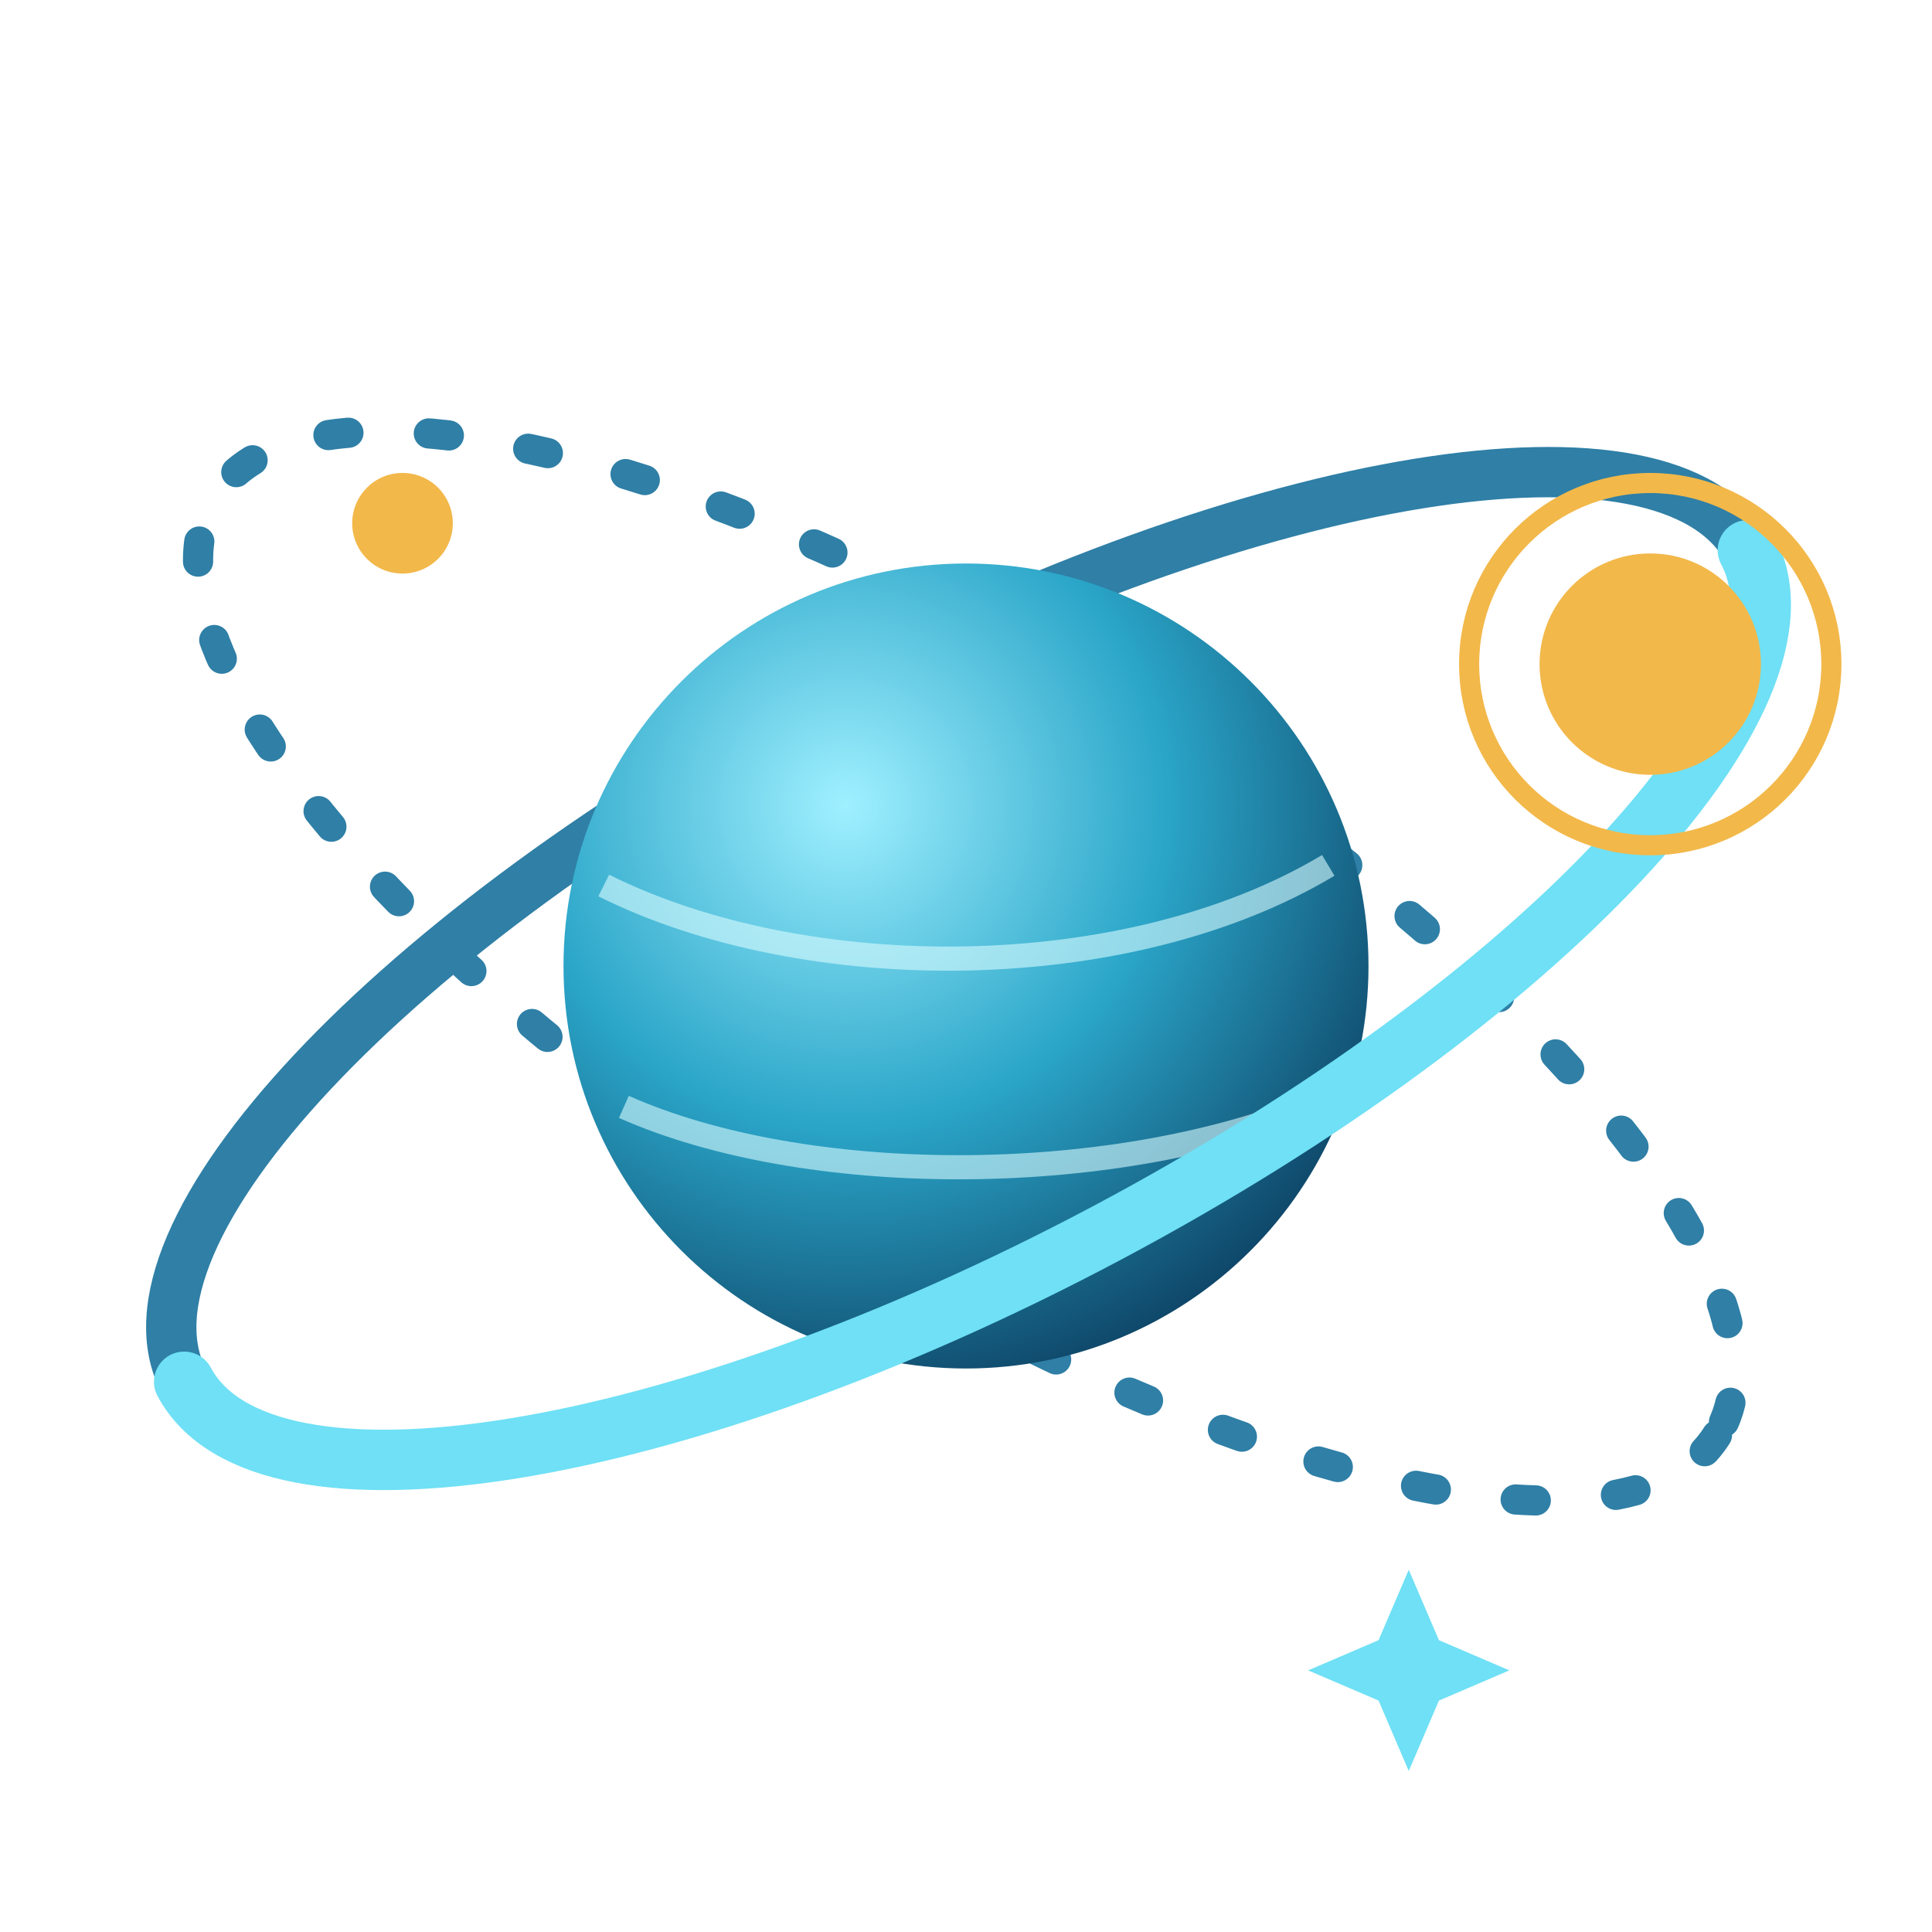
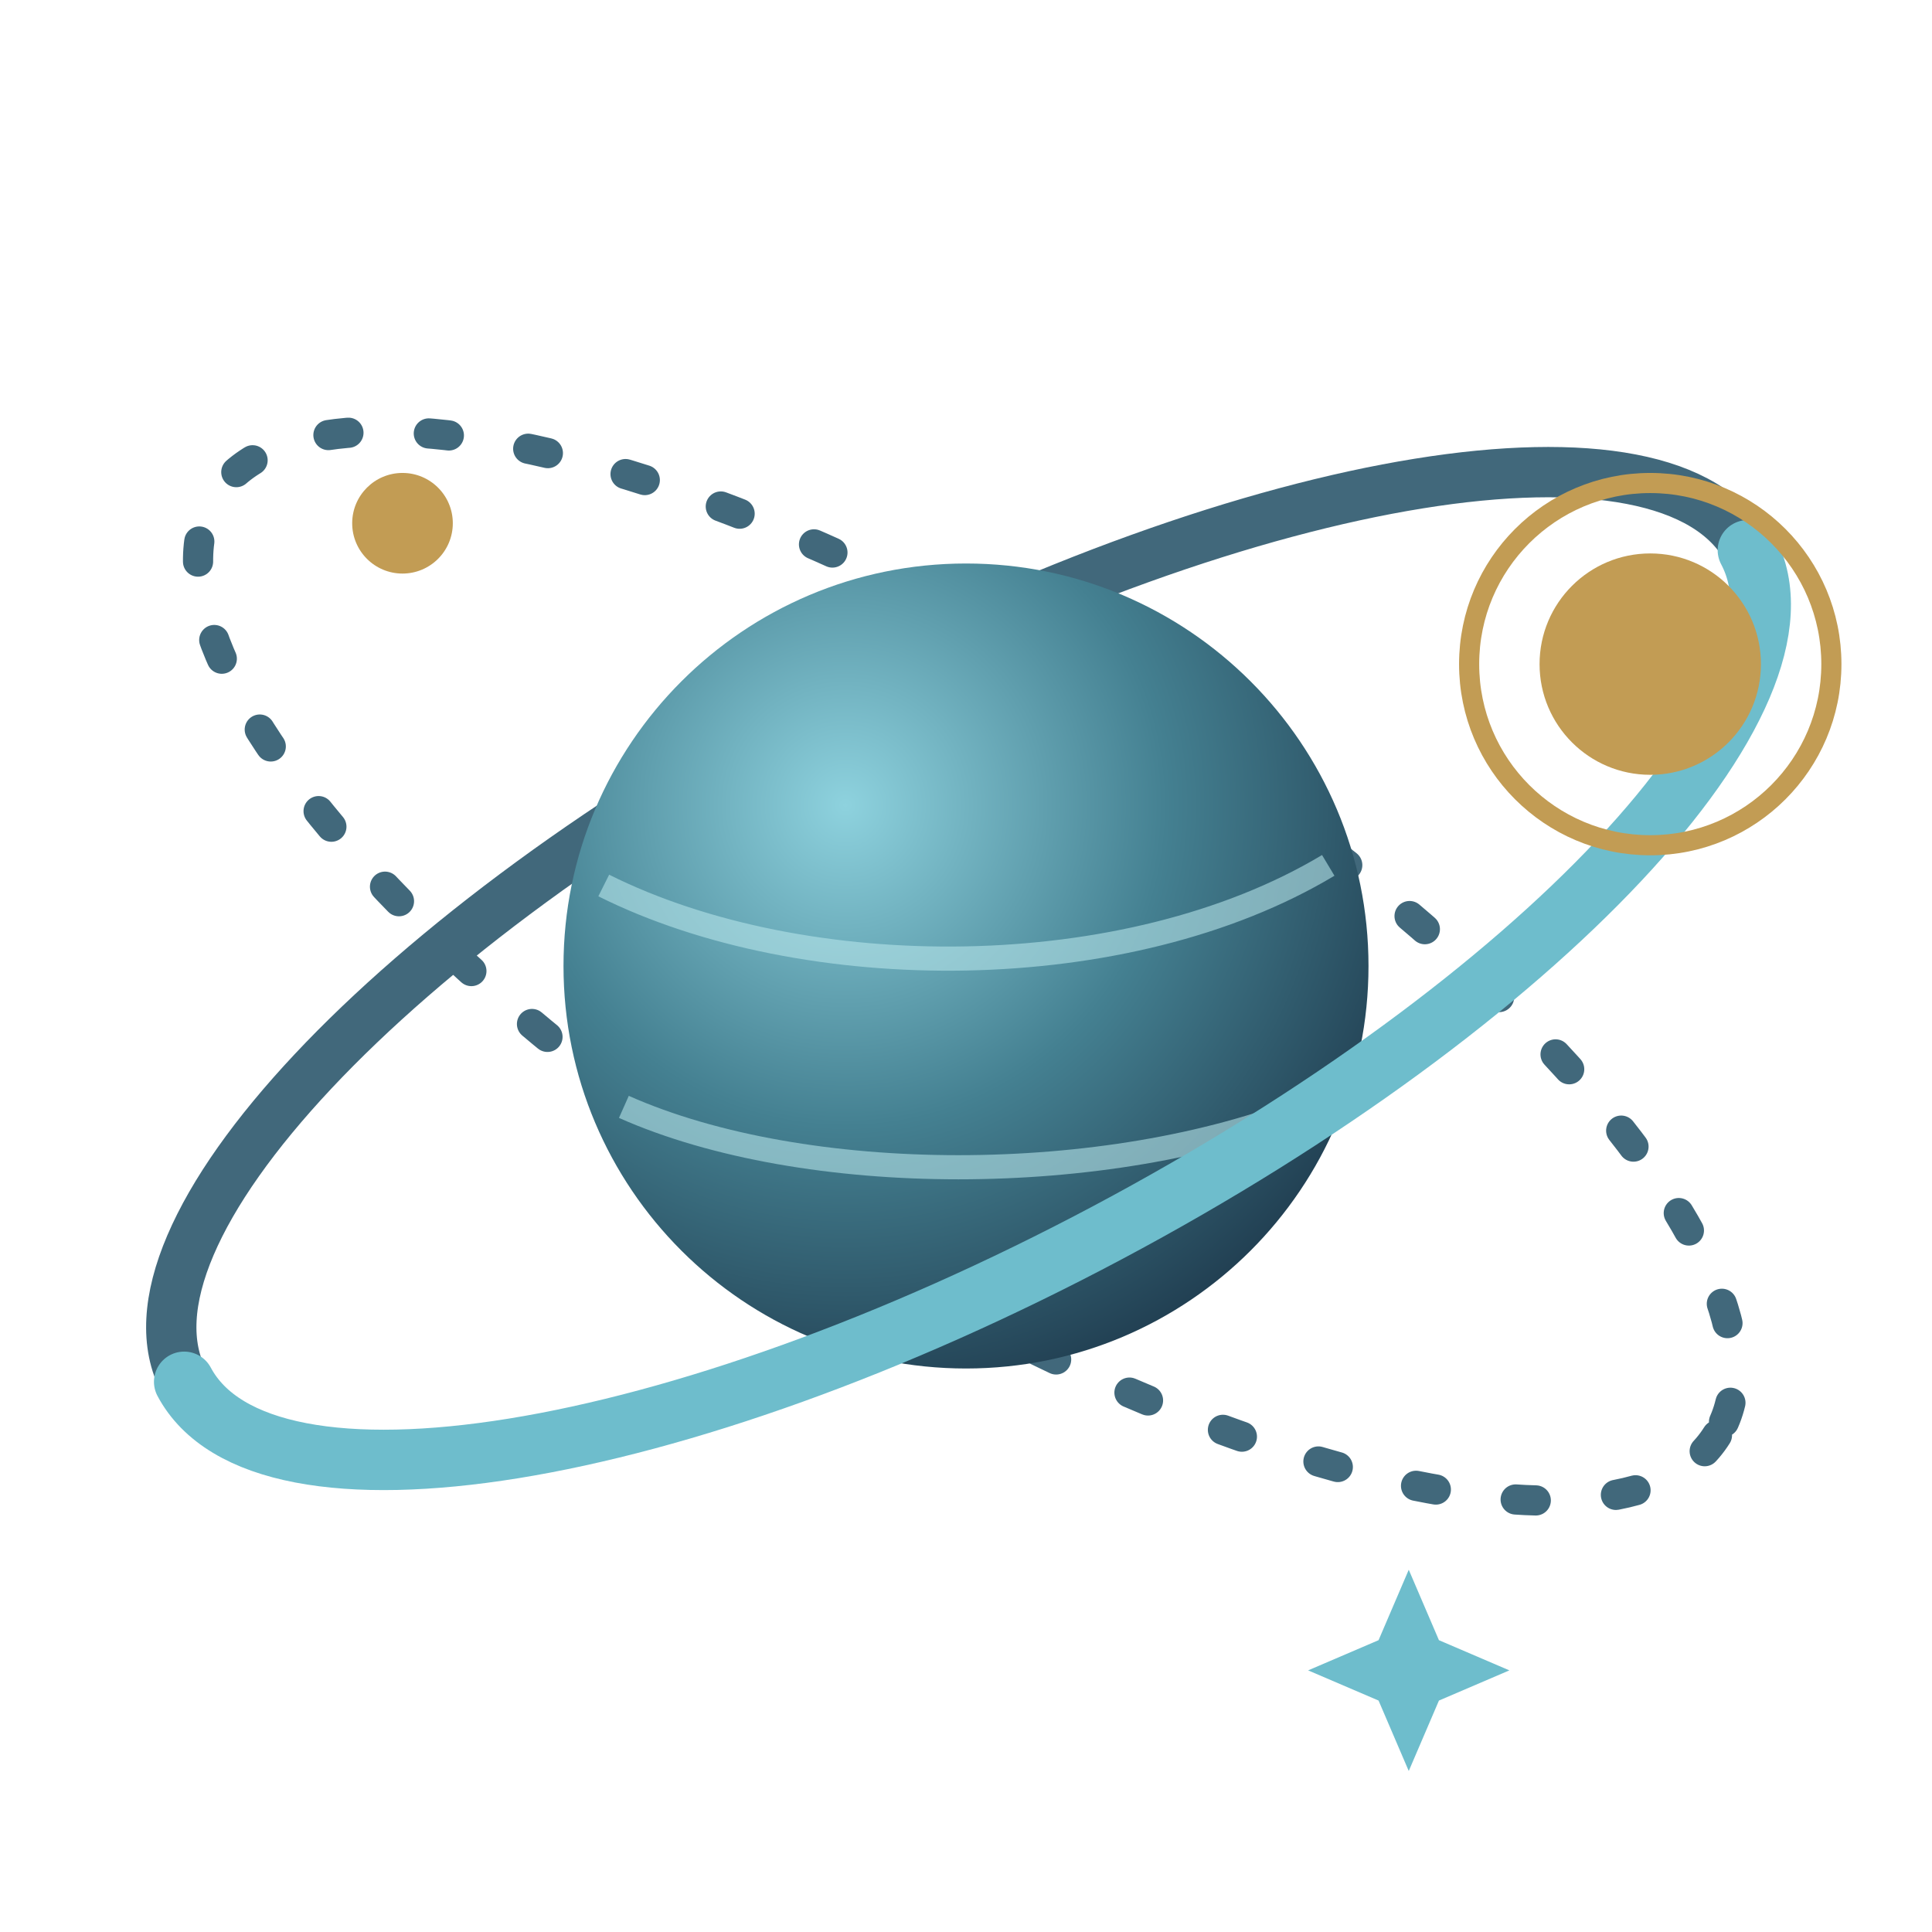
<svg xmlns="http://www.w3.org/2000/svg" viewBox="0 0 96 96">
  <defs>
    <radialGradient id="or-a" cx=".35" cy=".3" r=".8">
-       <stop offset="0" stop-color="#9ff0ff" />
-       <stop offset=".5" stop-color="#2aa5c8" />
-       <stop offset="1" stop-color="#0b3a5c" />
+       <stop offset="0" stop-color="#8ed2de" />
+       <stop offset=".5" stop-color="#448091" />
+       <stop offset="1" stop-color="#1d374a" />
    </radialGradient>
  </defs>
  <g fill="none" stroke-linecap="round">
-     <ellipse cx="48" cy="48" rx="44" ry="15" transform="rotate(-28 48 48)" stroke="#2f7fa6" stroke-width="2.5" />
-     <ellipse cx="48" cy="48" rx="44" ry="15" transform="rotate(32 48 48)" stroke="#2f7fa6" stroke-width="1.5" stroke-dasharray="1 4" />
+     <ellipse cx="48" cy="48" rx="44" ry="15" transform="rotate(-28 48 48)" stroke="#41687b" stroke-width="2.5" />
+     <ellipse cx="48" cy="48" rx="44" ry="15" transform="rotate(32 48 48)" stroke="#41687b" stroke-width="1.5" stroke-dasharray="1 4" />
  </g>
  <circle cx="48" cy="48" r="20" fill="url(#or-a)" />
-   <path d="M30 44c10 5 26 5 36-1M31 55c9 4 24 4 34 0" stroke="#d8fbff" stroke-width="1.2" fill="none" opacity=".6" />
-   <path d="M9.200 68.700 A44 15 -28 0 0 86.800 27.300" transform="rotate(0)" fill="none" stroke="#6fe0f5" stroke-width="3" stroke-linecap="round" opacity="0" />
-   <path d="M9.150 68.660 A44 15 -28 0 0 86.850 27.340" fill="none" stroke="#6fe0f5" stroke-width="3" stroke-linecap="round" />
-   <circle cx="82" cy="33" r="5.5" fill="#f2b84a" />
-   <circle cx="82" cy="33" r="9" fill="none" stroke="#f2b84a" stroke-width="1" />
-   <circle cx="20" cy="26" r="2.5" fill="#f2b84a" />
-   <path d="M70 78l1.500 3.500L75 83l-3.500 1.500L70 88l-1.500-3.500L65 83l3.500-1.500z" fill="#6fe0f5" />
+   <path d="M30 44c10 5 26 5 36-1M31 55c9 4 24 4 34 0" stroke="#b5e4ea" stroke-width="1.2" fill="none" opacity=".6" />
+   <path d="M9.200 68.700 A44 15 -28 0 0 86.800 27.300" transform="rotate(0)" fill="none" stroke="#6ebdcc" stroke-width="3" stroke-linecap="round" opacity="0" />
+   <path d="M9.150 68.660 A44 15 -28 0 0 86.850 27.340" fill="none" stroke="#6ebdcc" stroke-width="3" stroke-linecap="round" />
+   <circle cx="82" cy="33" r="5.5" fill="#c29c54" />
+   <circle cx="82" cy="33" r="9" fill="none" stroke="#c29c54" stroke-width="1" />
+   <circle cx="20" cy="26" r="2.5" fill="#c29c54" />
+   <path d="M70 78l1.500 3.500L75 83l-3.500 1.500L70 88l-1.500-3.500L65 83l3.500-1.500z" fill="#6ebdcc" />
</svg>
